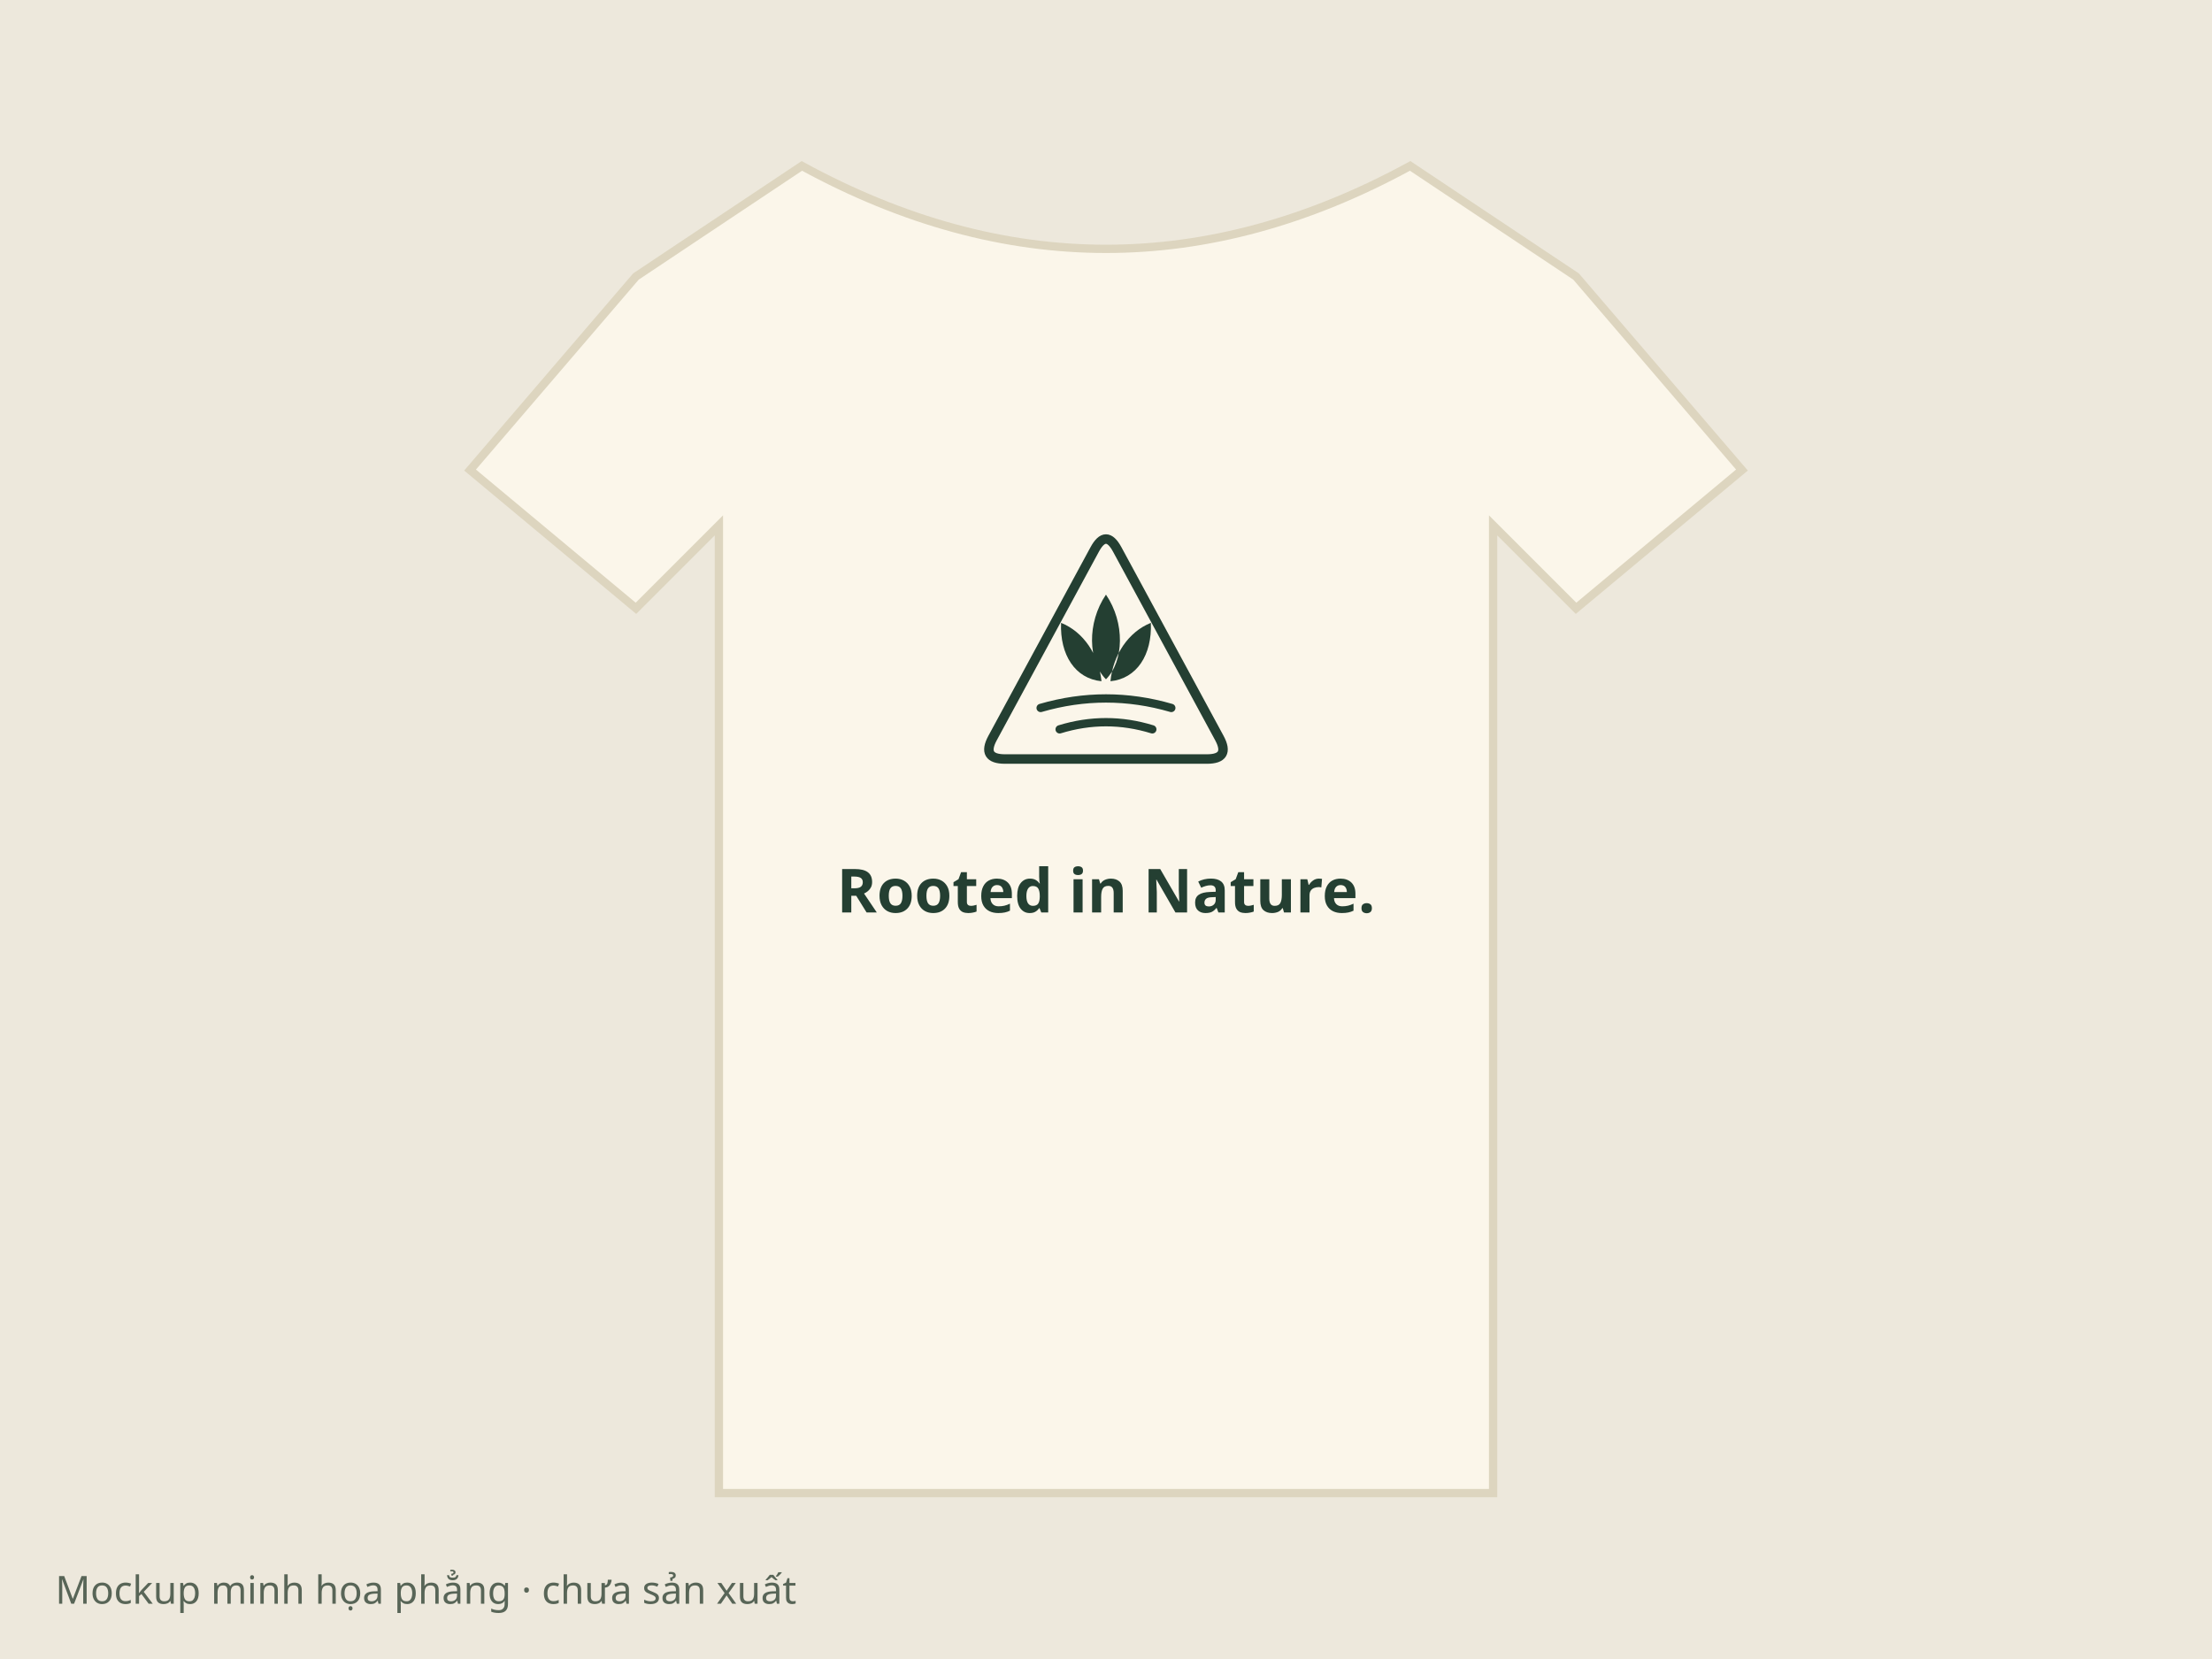
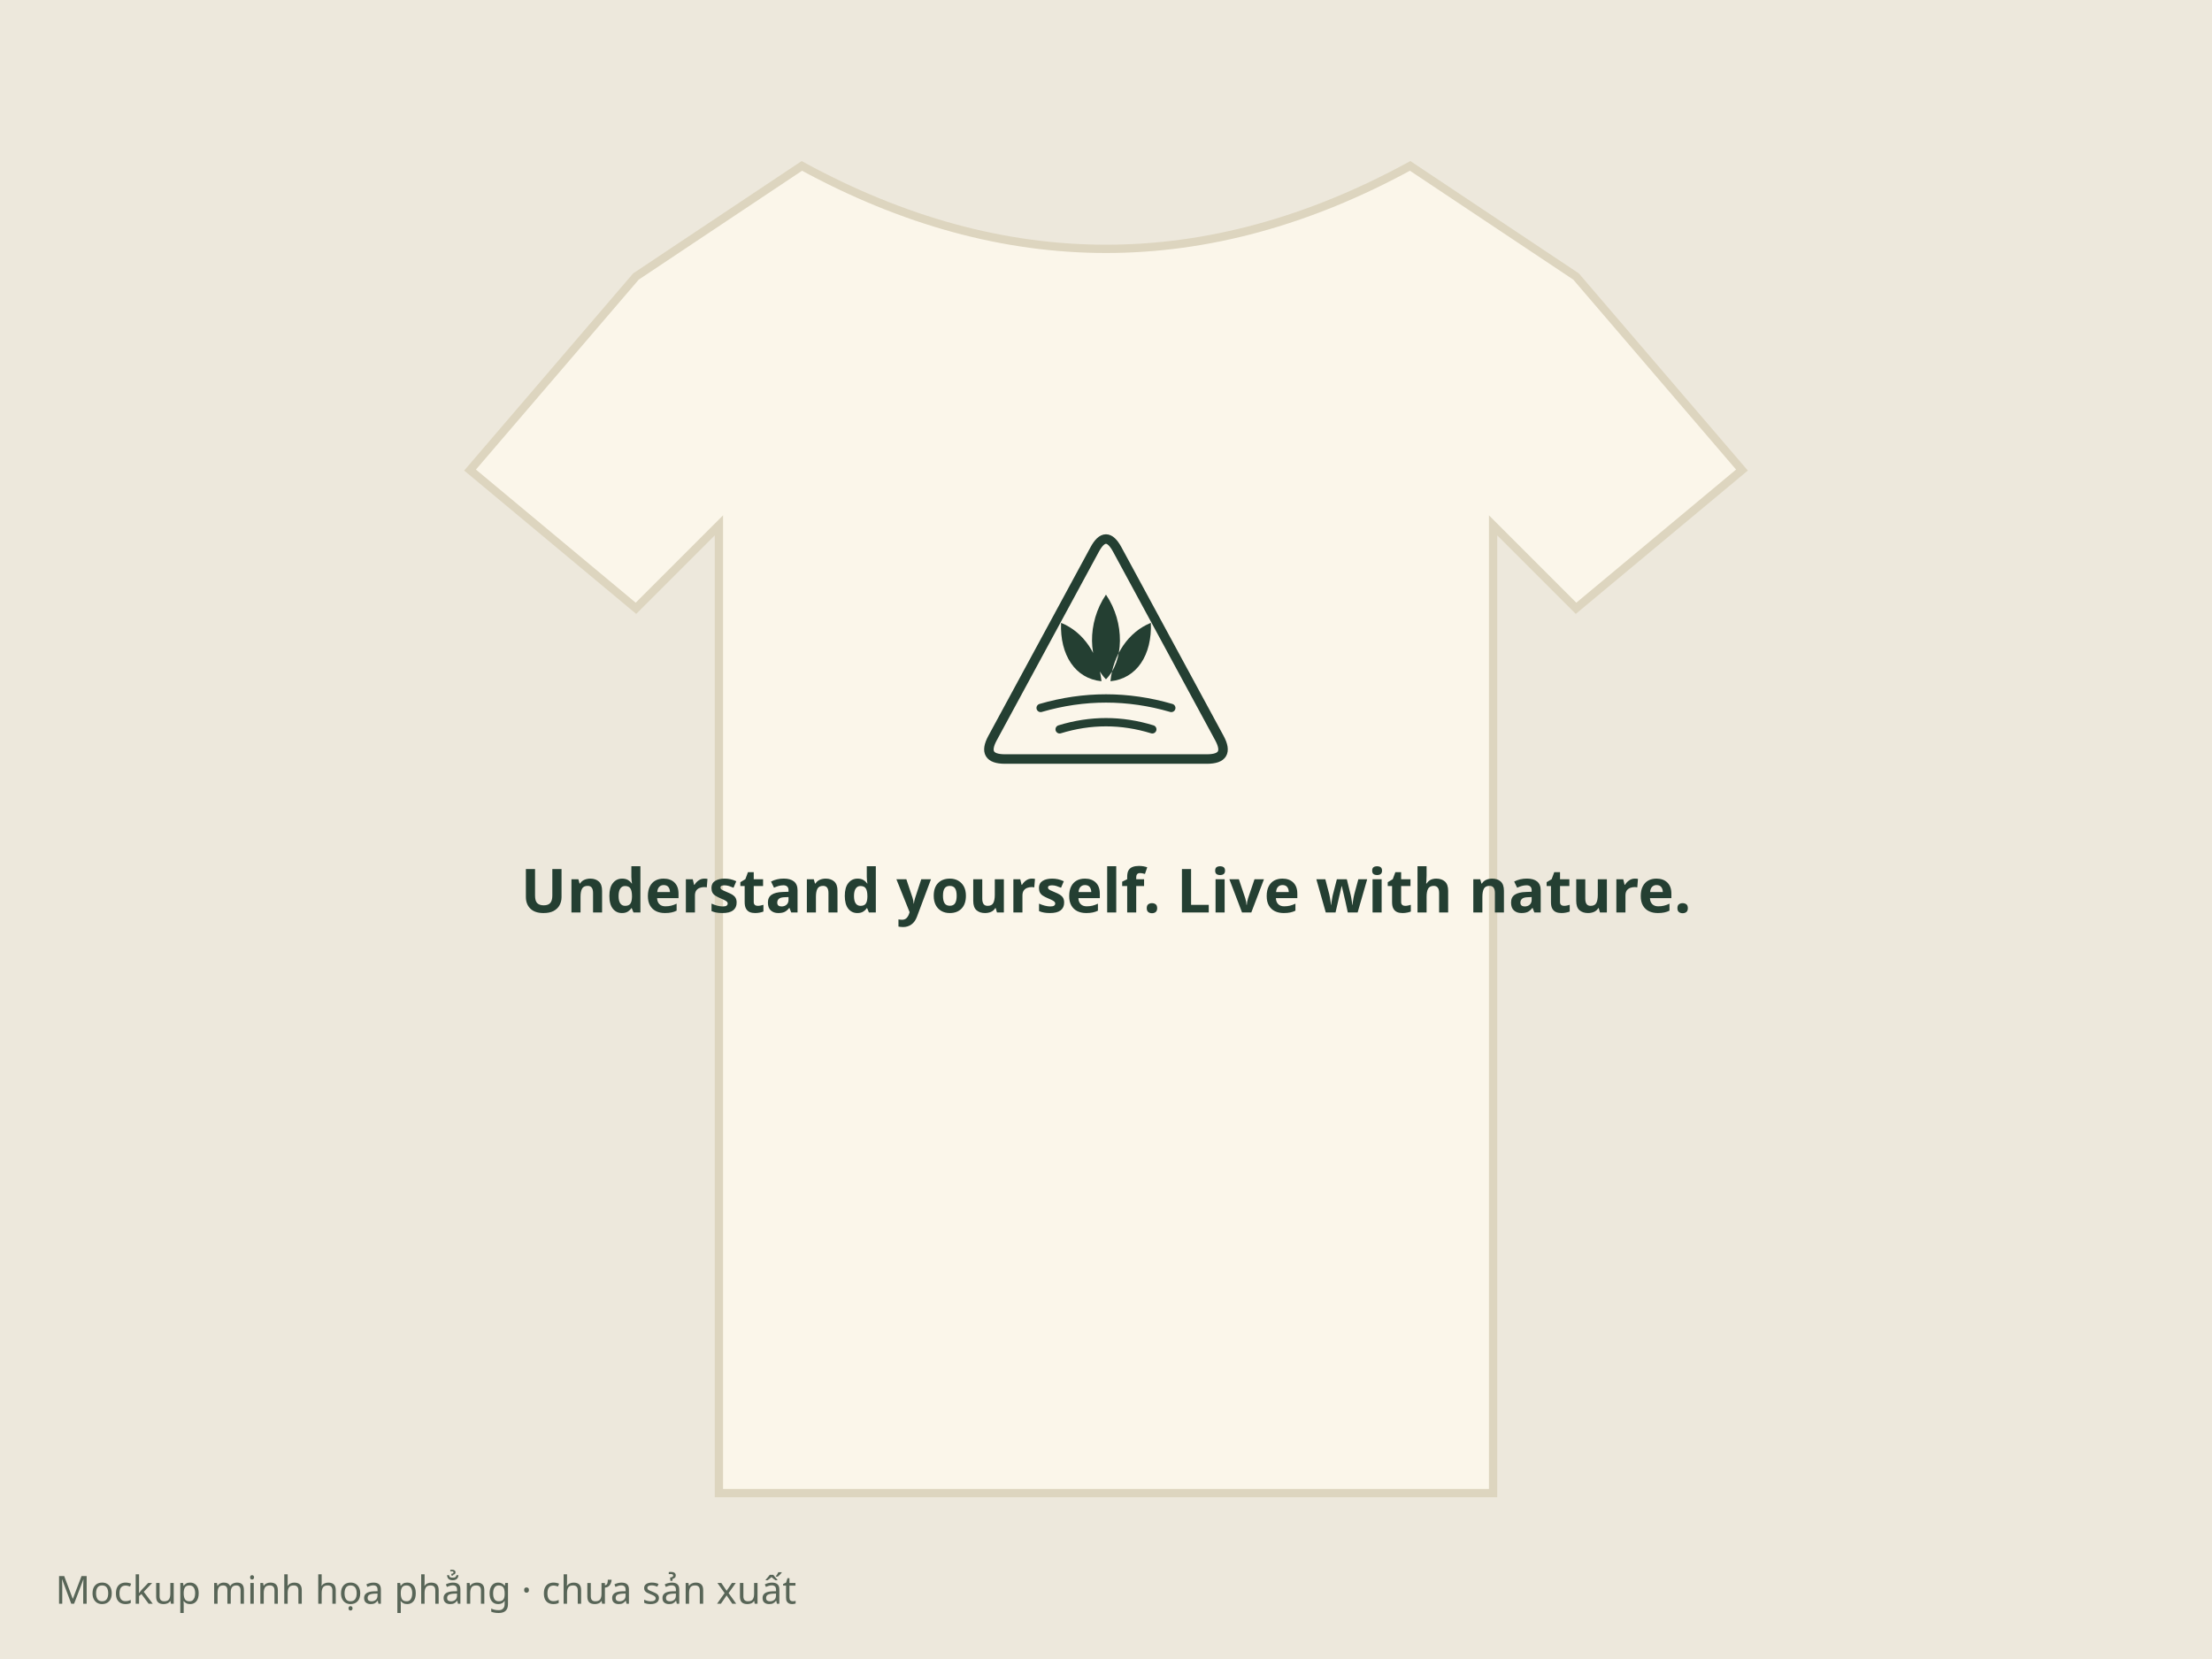
<svg xmlns="http://www.w3.org/2000/svg" viewBox="0 0 800 600" width="800" height="600">
  <rect width="800" height="600" fill="#EDE8DC" />
  <rect width="800" height="600" fill="#EDE8DC" />
  <path d="M290 60 L230 100 L170 170 L230 220 L260 190 L260 540 L540 540 L540 190 L570 220 L630 170 L570 100 L510 60 Q400 120 290 60 Z" fill="#FBF6EA" stroke="#DDD5BF" stroke-width="3" />
  <g transform="translate(345.0 180.0) scale(0.2148)">
    <path d="M275.0 87.2 Q256 52 237.0 87.2 L65.0 404.8 Q46 440 86.0 440.0 L426.0 440.0 Q466 440 447.0 404.8 Z" fill="none" stroke="#243F32" stroke-width="16" stroke-linejoin="round" />
    <g transform="translate(256 309) scale(1.08) translate(-256 -307)">
      <path d="M256 304 C228 276 226 216 256 172 C286 216 284 276 256 304 Z M249 307 C208 303 184 266 186 216 C221 230 245 266 249 307 Z M263 307 C304 303 328 266 326 216 C291 230 267 266 263 307 Z" fill="#243F32" />
    </g>
    <path d="M146 354 Q256 322 366 354 M178 390 Q256 366 334 390" fill="none" stroke="#243F32" stroke-width="14" stroke-linecap="round" />
  </g>
-   <text x="400" y="330" font-family="Dancing Script" font-size="22" fill="#243F32" font-weight="700" text-anchor="middle" letter-spacing="0" font-style="normal">Rooted in Nature.</text>
+   <text x="400" y="330" font-family="Dancing Script" font-size="22" fill="#243F32" font-weight="700" text-anchor="middle" letter-spacing="0" font-style="normal">Understand yourself. Live with nature.</text>
  <text x="20" y="580" font-family="Be Vietnam Pro" font-size="14" fill="#586557" font-weight="400" text-anchor="start" letter-spacing="0" font-style="normal">Mockup minh họa phẳng · chưa sản xuất</text>
</svg>
